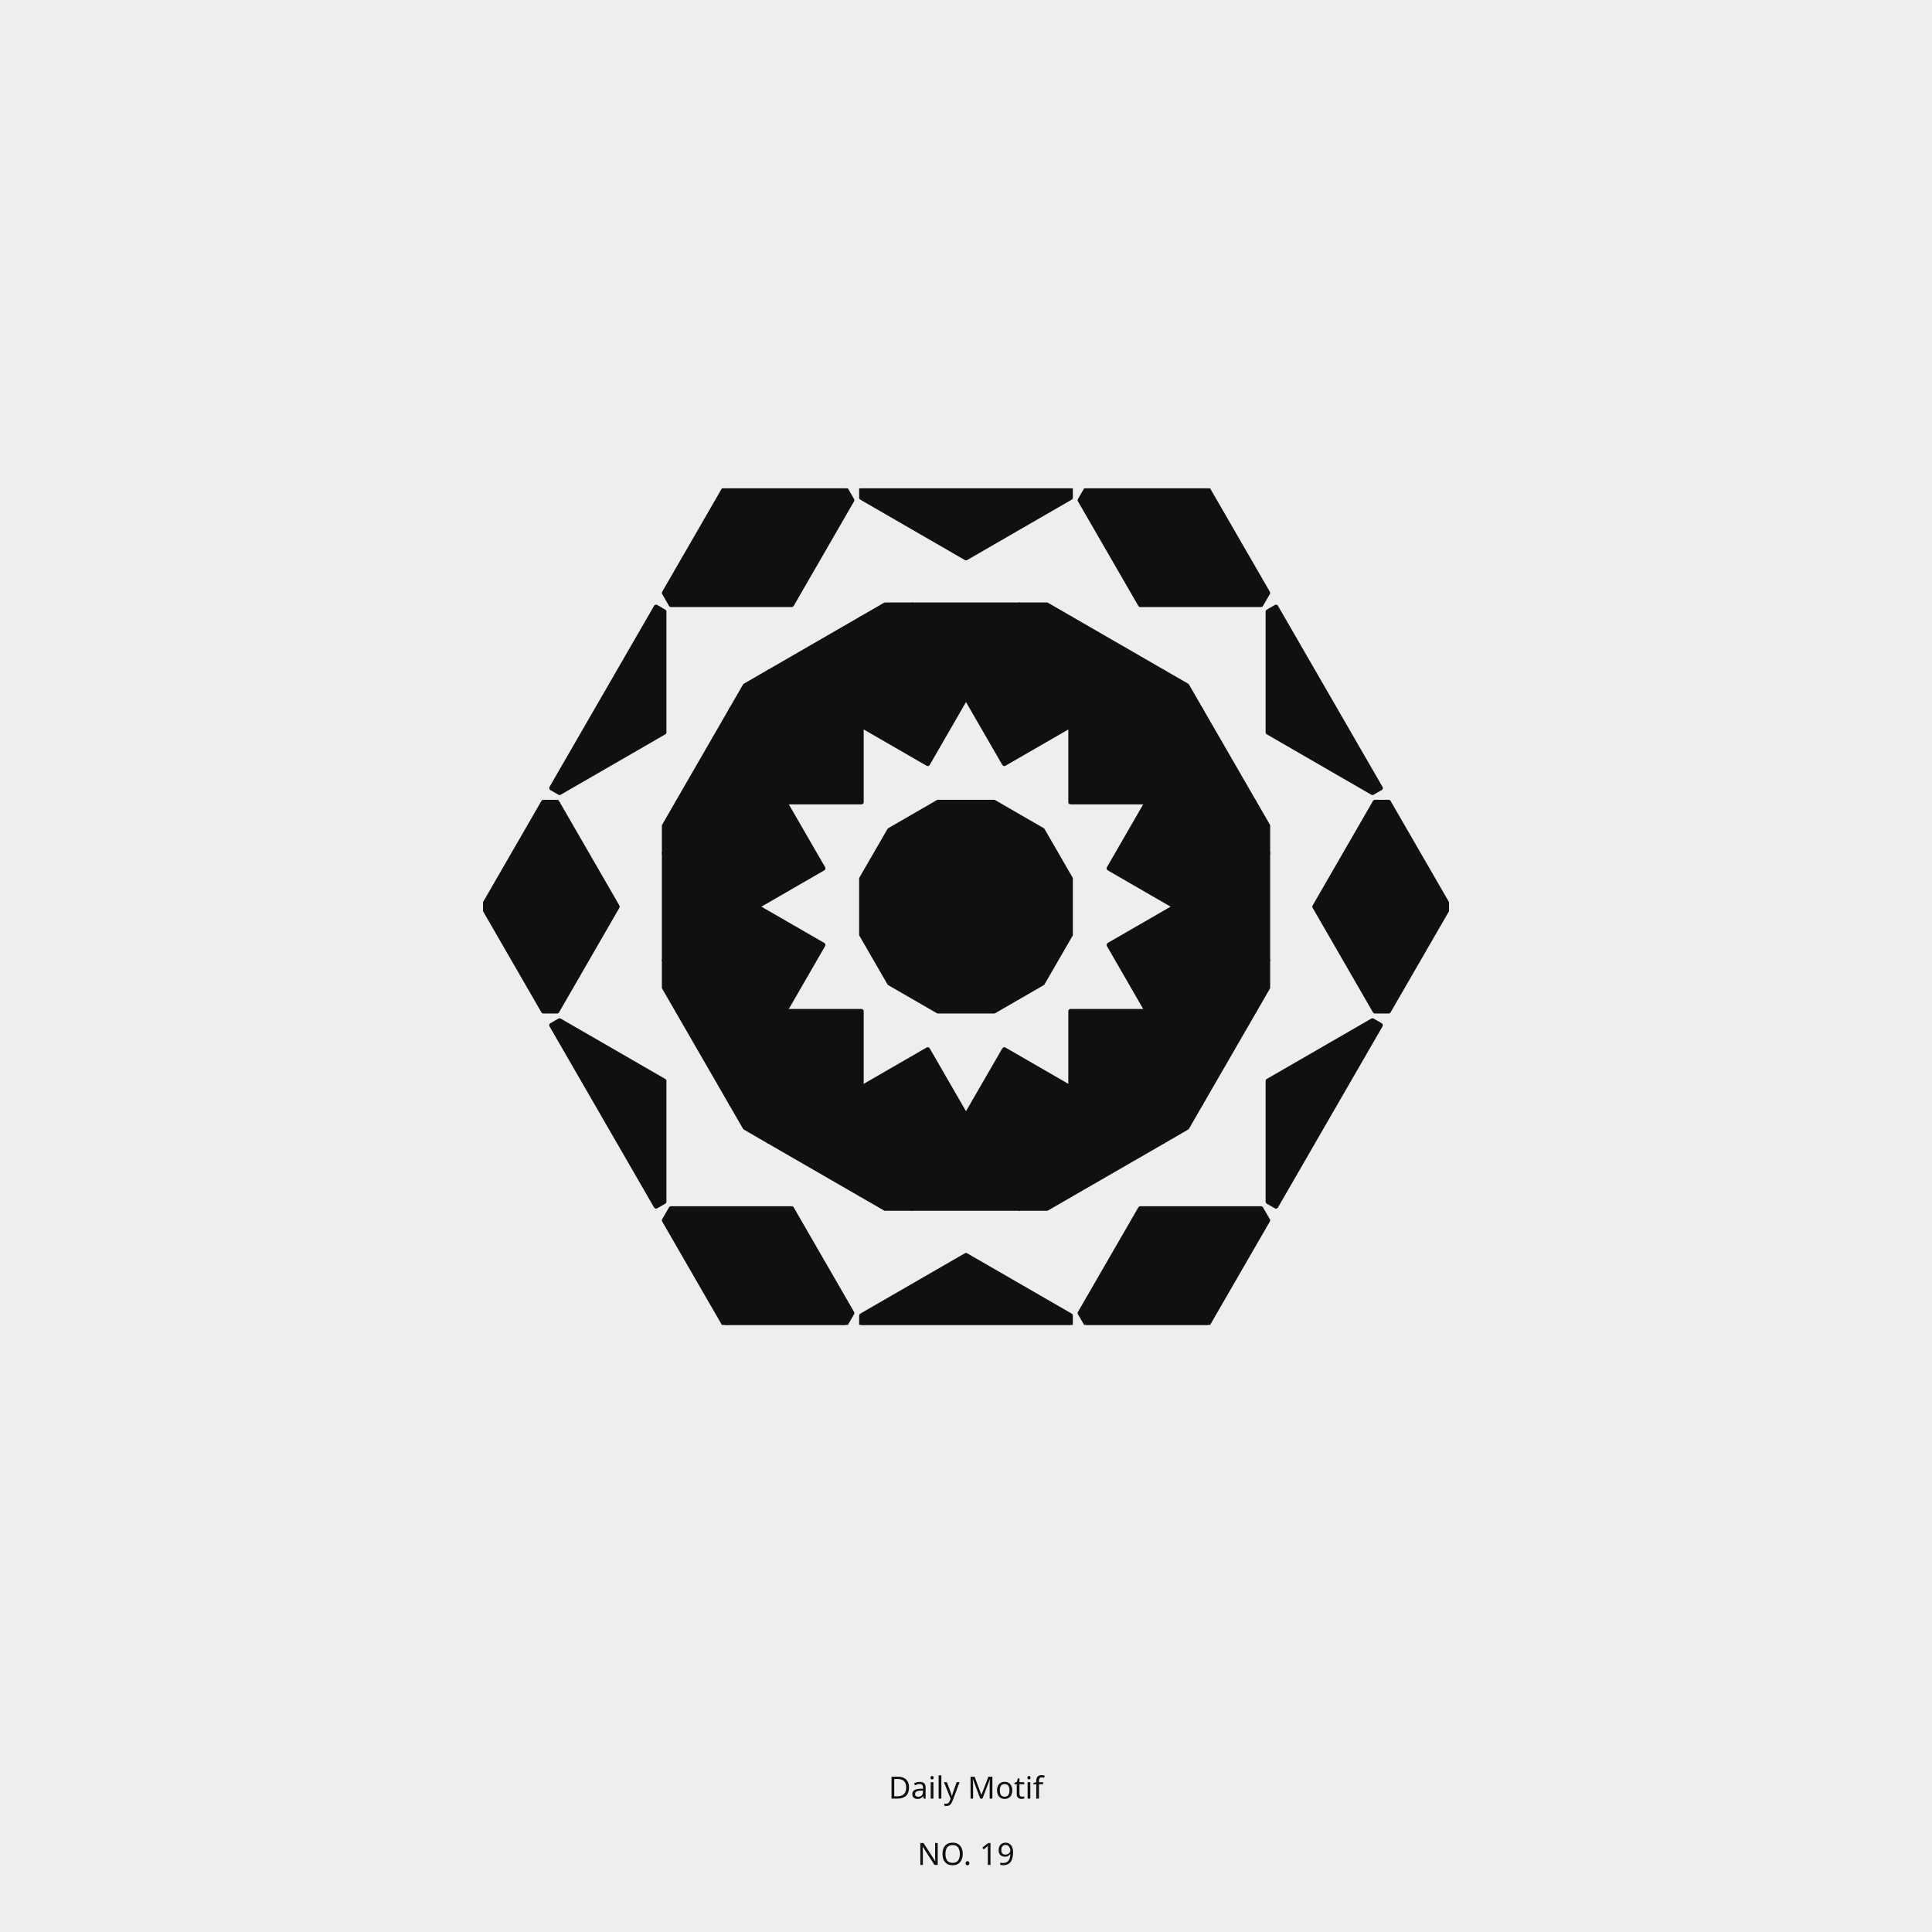
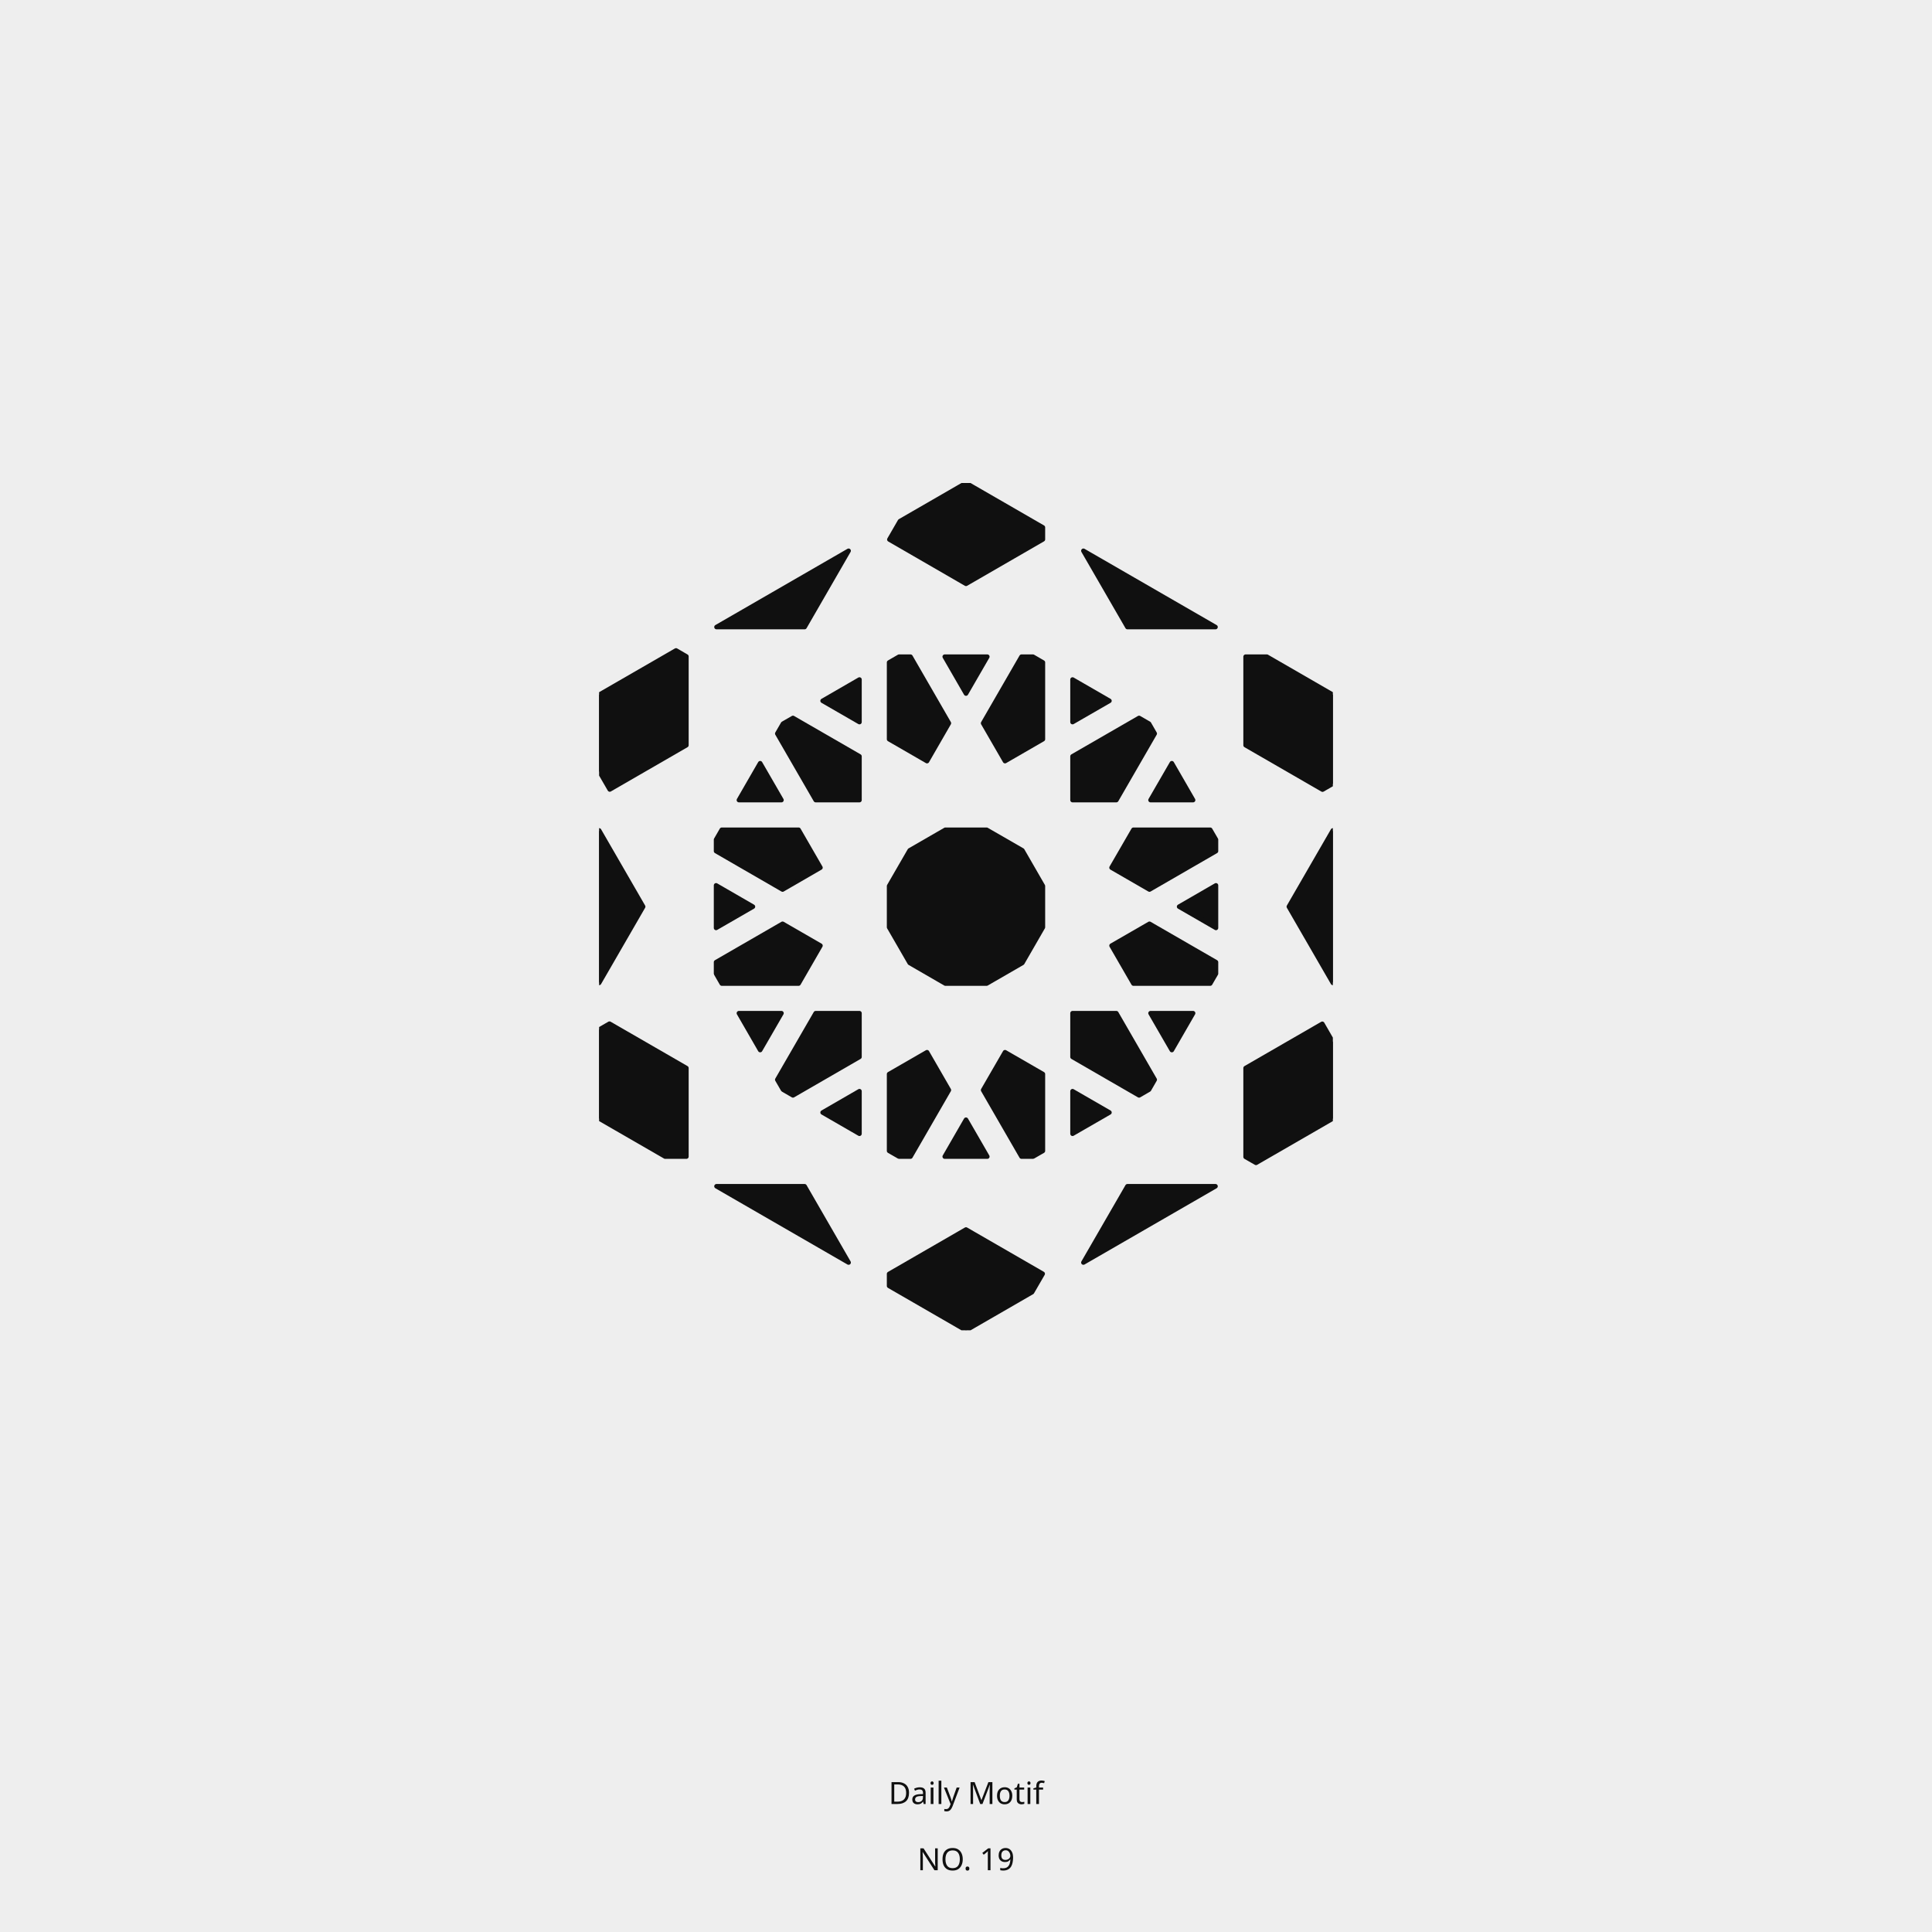
<svg xmlns="http://www.w3.org/2000/svg" class="svglite" width="453.54pt" height="453.54pt" viewBox="0 0 453.54 453.54">
  <defs>
    <style type="text/css">
    .svglite line, .svglite polyline, .svglite polygon, .svglite path, .svglite rect, .svglite circle {
      fill: none;
      stroke: #000000;
      stroke-linecap: round;
      stroke-linejoin: round;
      stroke-miterlimit: 10.00;
    }
  </style>
  </defs>
  <rect width="100%" height="100%" style="stroke: none; fill: #EEEEEE;" />
  <defs>
    <clipPath id="cpMC4wMHw0NTMuNTR8MC4wMHw0NTMuNTQ=">
      <rect x="0.00" y="0.00" width="453.54" height="453.54" />
    </clipPath>
  </defs>
  <g clip-path="url(#cpMC4wMHw0NTMuNTR8MC4wMHw0NTMuNTQ=)">
</g>
  <defs>
-     <clipPath id="cpMC4wMHw0NTMuNTR8MS4yNnw0NTIuMjk=">
-       <rect x="0.00" y="1.26" width="453.54" height="451.03" />
+     <clipPath id="cpMjcuMjZ8NDI2LjI4fDAuMDB8NDUzLjU0">
+       <rect x="27.26" y="0.00" width="399.03" height="453.54" />
    </clipPath>
  </defs>
-   <g clip-path="url(#cpMC4wMHw0NTMuNTR8MS4yNnw0NTIuMjk=)">
-     <rect x="0.00" y="1.26" width="453.54" height="451.03" style="stroke-width: 2.13; stroke: #EEEEEE; fill: #EEEEEE;" />
+   <g clip-path="url(#cpMjcuMjZ8NDI2LjI4fDAuMDB8NDUzLjU0)">
+     <rect x="27.26" y="0.00" width="399.03" height="453.54" style="stroke-width: 2.13; stroke: #EEEEEE; fill: #EEEEEE;" />
  </g>
  <g clip-path="url(#cpMC4wMHw0NTMuNTR8MC4wMHw0NTMuNTQ=)">
</g>
  <defs>
-     <clipPath id="cpMTEzLjM5fDM0MC4xNnwxMTQuNjR8MzExLjAz">
-       <rect x="113.39" y="114.64" width="226.77" height="196.39" />
+     <clipPath id="cpMTQwLjY0fDMxMi45MHwxMTMuMzl8MzEyLjI5">
+       <rect x="140.64" y="113.39" width="172.25" height="198.90" />
    </clipPath>
  </defs>
-   <g clip-path="url(#cpMTEzLjM5fDM0MC4xNnwxMTQuNjR8MzExLjAz)">
-     <rect x="113.39" y="114.64" width="226.77" height="196.39" style="stroke-width: 0.75; stroke: #EEEEEE; fill: #EEEEEE;" />
-     <path d="M 251.32 311.03 L 202.22 311.03 L 202.22 308.84 L 226.77 294.67 L 251.32 308.84 L 251.32 311.03 Z" style="fill-rule: evenodd; fill: #101010; stroke-width: 1.07; stroke: #101010; stroke-linecap: butt;" />
-     <path d="M 198.43 311.03 L 170.08 311.03 L 155.91 286.48 L 155.91 286.48 L 155.91 286.48 L 155.91 286.48 L 157.51 283.70 L 185.86 283.70 L 200.03 308.25 L 198.43 311.03 L 198.43 311.03 Z" style="fill-rule: evenodd; fill: #101010; stroke-width: 1.07; stroke: #101010; stroke-linecap: butt;" />
-     <path d="M 154.01 283.19 L 129.46 240.67 L 131.36 239.58 L 155.91 253.75 L 155.91 282.10 L 154.01 283.19 Z" style="fill-rule: evenodd; fill: #101010; stroke-width: 1.07; stroke: #101010; stroke-linecap: butt;" />
-     <path d="M 127.56 237.39 L 113.39 212.84 L 127.56 188.29 L 130.77 188.29 L 144.94 212.84 L 130.77 237.39 L 127.56 237.39 L 127.56 237.39 Z" style="fill-rule: evenodd; fill: #101010; stroke-width: 1.07; stroke: #101010; stroke-linecap: butt;" />
-     <path d="M 159.12 188.29 L 184.25 188.29 L 193.24 203.85 L 177.67 212.84 L 155.91 200.27 L 155.91 193.85 L 159.12 188.29 Z" style="fill-rule: evenodd; fill: #101010; stroke-width: 1.07; stroke: #101010; stroke-linecap: butt;" />
-     <path d="M 177.67 212.84 L 155.91 225.41 L 155.91 200.27 L 177.67 212.84 Z" style="fill-rule: evenodd; fill: #101010; stroke-width: 1.07; stroke: #101010; stroke-linecap: butt;" />
-     <path d="M 220.19 188.29 L 233.35 188.29 L 244.74 194.87 L 251.32 206.26 L 251.32 219.42 L 244.74 230.81 L 233.35 237.39 L 220.19 237.39 L 208.80 230.81 L 202.22 219.42 L 202.22 206.26 L 208.80 194.87 L 220.19 188.29 Z" style="fill-rule: evenodd; fill: #101010; stroke-width: 1.07; stroke: #101010; stroke-linecap: butt;" />
-     <path d="M 226.77 261.93 L 214.20 283.70 L 207.78 283.70 L 202.22 280.49 L 202.22 255.36 L 217.79 246.37 L 226.77 261.93 Z" style="fill-rule: evenodd; fill: #101010; stroke-width: 1.07; stroke: #101010; stroke-linecap: butt;" />
-     <path d="M 202.22 280.49 L 180.45 267.93 L 202.22 255.36 L 202.22 280.49 Z" style="fill-rule: evenodd; fill: #101010; stroke-width: 1.07; stroke: #101010; stroke-linecap: butt;" />
-     <path d="M 180.45 267.93 L 174.89 264.71 L 171.68 259.15 L 184.25 237.39 L 202.22 237.39 L 202.22 255.36 L 180.45 267.93 Z" style="fill-rule: evenodd; fill: #101010; stroke-width: 1.07; stroke: #101010; stroke-linecap: butt;" />
-     <path d="M 159.12 237.39 L 184.25 237.39 L 171.68 259.15 L 159.12 237.39 Z" style="fill-rule: evenodd; fill: #101010; stroke-width: 1.07; stroke: #101010; stroke-linecap: butt;" />
-     <path d="M 155.91 231.83 L 155.91 225.41 L 177.67 212.84 L 193.24 221.82 L 184.25 237.39 L 159.12 237.39 L 155.91 231.83 Z" style="fill-rule: evenodd; fill: #101010; stroke-width: 1.07; stroke: #101010; stroke-linecap: butt;" />
-     <path d="M 129.46 185.00 L 154.01 142.48 L 155.91 143.58 L 155.91 171.92 L 131.36 186.10 L 129.46 185.00 Z" style="fill-rule: evenodd; fill: #101010; stroke-width: 1.07; stroke: #101010; stroke-linecap: butt;" />
-     <path d="M 180.45 157.75 L 202.22 170.32 L 202.22 188.29 L 184.25 188.29 L 171.68 166.52 L 174.89 160.96 L 180.45 157.75 Z" style="fill-rule: evenodd; fill: #101010; stroke-width: 1.07; stroke: #101010; stroke-linecap: butt;" />
-     <path d="M 184.25 188.29 L 159.12 188.29 L 171.68 166.52 L 184.25 188.29 Z" style="fill-rule: evenodd; fill: #101010; stroke-width: 1.07; stroke: #101010; stroke-linecap: butt;" />
-     <path d="M 202.22 145.18 L 202.22 170.32 L 180.45 157.75 L 202.22 145.18 Z" style="fill-rule: evenodd; fill: #101010; stroke-width: 1.07; stroke: #101010; stroke-linecap: butt;" />
-     <path d="M 207.78 141.97 L 214.20 141.97 L 226.77 163.74 L 217.79 179.30 L 202.22 170.32 L 202.22 145.18 L 207.78 141.97 Z" style="fill-rule: evenodd; fill: #101010; stroke-width: 1.07; stroke: #101010; stroke-linecap: butt;" />
-     <path d="M 155.91 139.19 L 170.08 114.64 L 198.43 114.64 L 198.43 114.64 L 198.43 114.64 L 198.43 114.64 L 200.03 117.42 L 185.86 141.97 L 157.51 141.97 L 155.91 139.19 L 155.91 139.19 Z" style="fill-rule: evenodd; fill: #101010; stroke-width: 1.07; stroke: #101010; stroke-linecap: butt;" />
-     <path d="M 202.22 114.64 L 251.32 114.64 L 251.32 116.83 L 226.77 131.01 L 202.22 116.83 L 202.22 114.64 Z" style="fill-rule: evenodd; fill: #101010; stroke-width: 1.07; stroke: #101010; stroke-linecap: butt;" />
-     <path d="M 251.32 145.18 L 251.32 170.32 L 235.76 179.30 L 226.77 163.74 L 239.34 141.97 L 245.76 141.97 L 251.32 145.18 Z" style="fill-rule: evenodd; fill: #101010; stroke-width: 1.07; stroke: #101010; stroke-linecap: butt;" />
-     <path d="M 226.77 163.74 L 214.20 141.97 L 239.34 141.97 L 226.77 163.74 Z" style="fill-rule: evenodd; fill: #101010; stroke-width: 1.07; stroke: #101010; stroke-linecap: butt;" />
-     <path d="M 273.09 157.75 L 251.32 170.32 L 251.32 145.18 L 273.09 157.75 Z" style="fill-rule: evenodd; fill: #101010; stroke-width: 1.07; stroke: #101010; stroke-linecap: butt;" />
-     <path d="M 278.65 160.96 L 281.86 166.52 L 269.29 188.29 L 251.32 188.29 L 251.32 170.32 L 273.09 157.75 L 278.65 160.96 Z" style="fill-rule: evenodd; fill: #101010; stroke-width: 1.07; stroke: #101010; stroke-linecap: butt;" />
-     <path d="M 255.12 114.64 L 283.46 114.64 L 297.64 139.19 L 297.64 139.19 L 297.64 139.19 L 297.64 139.19 L 296.03 141.97 L 267.69 141.97 L 253.51 117.42 L 255.12 114.64 L 255.12 114.64 Z" style="fill-rule: evenodd; fill: #101010; stroke-width: 1.07; stroke: #101010; stroke-linecap: butt;" />
-     <path d="M 299.54 142.48 L 324.09 185.00 L 322.19 186.10 L 297.64 171.92 L 297.64 143.58 L 299.54 142.48 Z" style="fill-rule: evenodd; fill: #101010; stroke-width: 1.07; stroke: #101010; stroke-linecap: butt;" />
-     <path d="M 297.64 225.41 L 275.87 212.84 L 297.64 200.27 L 297.64 225.41 Z" style="fill-rule: evenodd; fill: #101010; stroke-width: 1.07; stroke: #101010; stroke-linecap: butt;" />
-     <path d="M 275.87 212.84 L 260.31 203.85 L 269.29 188.29 L 294.43 188.29 L 297.64 193.85 L 297.64 200.27 L 275.87 212.84 Z" style="fill-rule: evenodd; fill: #101010; stroke-width: 1.07; stroke: #101010; stroke-linecap: butt;" />
-     <path d="M 269.29 188.29 L 281.86 166.52 L 294.43 188.29 L 269.29 188.29 Z" style="fill-rule: evenodd; fill: #101010; stroke-width: 1.07; stroke: #101010; stroke-linecap: butt;" />
-     <path d="M 297.64 231.83 L 294.43 237.39 L 269.29 237.39 L 260.31 221.82 L 275.87 212.84 L 297.64 225.41 L 297.64 231.83 Z" style="fill-rule: evenodd; fill: #101010; stroke-width: 1.07; stroke: #101010; stroke-linecap: butt;" />
-     <path d="M 294.43 237.39 L 281.86 259.15 L 269.29 237.39 L 294.43 237.39 Z" style="fill-rule: evenodd; fill: #101010; stroke-width: 1.07; stroke: #101010; stroke-linecap: butt;" />
-     <path d="M 325.98 188.29 L 340.16 212.84 L 325.98 237.39 L 325.98 237.39 L 322.77 237.39 L 308.60 212.84 L 322.77 188.29 L 325.98 188.29 L 325.98 188.29 Z" style="fill-rule: evenodd; fill: #101010; stroke-width: 1.07; stroke: #101010; stroke-linecap: butt;" />
-     <path d="M 278.65 264.71 L 273.09 267.93 L 251.32 255.36 L 251.32 237.39 L 269.29 237.39 L 281.86 259.15 L 278.65 264.71 Z" style="fill-rule: evenodd; fill: #101010; stroke-width: 1.07; stroke: #101010; stroke-linecap: butt;" />
-     <path d="M 273.09 267.93 L 251.32 280.49 L 251.32 255.36 L 273.09 267.93 Z" style="fill-rule: evenodd; fill: #101010; stroke-width: 1.07; stroke: #101010; stroke-linecap: butt;" />
-     <path d="M 324.09 240.67 L 299.54 283.19 L 297.64 282.10 L 297.64 253.75 L 322.19 239.58 L 324.09 240.67 Z" style="fill-rule: evenodd; fill: #101010; stroke-width: 1.07; stroke: #101010; stroke-linecap: butt;" />
-     <path d="M 245.76 283.70 L 239.34 283.70 L 226.77 261.93 L 235.76 246.37 L 251.32 255.36 L 251.32 280.49 L 245.76 283.70 Z" style="fill-rule: evenodd; fill: #101010; stroke-width: 1.07; stroke: #101010; stroke-linecap: butt;" />
-     <path d="M 239.34 283.70 L 214.20 283.70 L 226.77 261.93 L 239.34 283.70 Z" style="fill-rule: evenodd; fill: #101010; stroke-width: 1.07; stroke: #101010; stroke-linecap: butt;" />
-     <path d="M 297.64 286.48 L 283.46 311.03 L 255.12 311.03 L 255.12 311.03 L 255.12 311.03 L 255.12 311.03 L 253.51 308.25 L 267.69 283.70 L 296.03 283.70 L 297.64 286.48 L 297.64 286.48 Z" style="fill-rule: evenodd; fill: #101010; stroke-width: 1.07; stroke: #101010; stroke-linecap: butt;" />
+   <g clip-path="url(#cpMTQwLjY0fDMxMi45MHwxMTMuMzl8MzEyLjI5)">
+     <rect x="140.64" y="113.39" width="172.25" height="198.90" style="stroke-width: 0.75; stroke: #EEEEEE; fill: #EEEEEE;" />
+     <path d="M 199.21 296.38 L 168.20 278.48 L 188.88 278.48 L 199.21 296.38 Z" style="fill-rule: evenodd; fill: #101010; stroke-width: 1.07; stroke: #101010; stroke-linecap: butt;" />
+     <path d="M 156.15 271.51 L 140.64 262.56 L 140.64 241.72 L 142.38 240.71 L 142.38 240.71 L 142.38 240.71 L 143.08 240.31 L 161.13 250.73 L 161.13 271.51 L 156.15 271.51 Z" style="fill-rule: evenodd; fill: #101010; stroke-width: 1.07; stroke: #101010; stroke-linecap: butt;" />
+     <path d="M 140.64 230.74 L 140.64 194.94 L 150.98 212.84 L 140.64 230.74 Z" style="fill-rule: evenodd; fill: #101010; stroke-width: 1.07; stroke: #101010; stroke-linecap: butt;" />
+     <path d="M 140.64 181.01 L 140.64 163.11 L 158.70 152.69 L 161.13 154.10 L 161.13 174.94 L 143.14 185.33 L 140.64 181.01 Z" style="fill-rule: evenodd; fill: #101010; stroke-width: 1.07; stroke: #101010; stroke-linecap: butt;" />
+     <path d="M 186.15 168.54 L 201.76 177.55 L 201.76 187.82 L 191.49 187.82 L 182.47 172.21 L 183.82 169.88 L 186.15 168.54 Z" style="fill-rule: evenodd; fill: #101010; stroke-width: 1.07; stroke: #101010; stroke-linecap: butt;" />
+     <path d="M 183.45 187.82 L 173.46 187.82 L 178.45 179.17 L 183.45 187.82 Z" style="fill-rule: evenodd; fill: #101010; stroke-width: 1.07; stroke: #101010; stroke-linecap: butt;" />
+     <path d="M 231.61 194.79 L 239.99 199.62 L 244.82 208.00 L 244.82 217.67 L 239.99 226.05 L 231.61 230.89 L 221.93 230.89 L 213.56 226.05 L 208.72 217.67 L 208.72 208.00 L 213.56 199.62 L 221.93 194.79 L 231.61 194.79 Z" style="fill-rule: evenodd; fill: #101010; stroke-width: 1.07; stroke: #101010; stroke-linecap: butt;" />
+     <path d="M 201.76 248.12 L 186.15 257.14 L 183.82 255.79 L 182.47 253.46 L 191.49 237.85 L 201.76 237.85 L 201.76 248.12 Z" style="fill-rule: evenodd; fill: #101010; stroke-width: 1.07; stroke: #101010; stroke-linecap: butt;" />
+     <path d="M 178.45 246.50 L 173.46 237.85 L 183.45 237.85 L 178.45 246.50 Z" style="fill-rule: evenodd; fill: #101010; stroke-width: 1.07; stroke: #101010; stroke-linecap: butt;" />
+     <path d="M 169.44 230.89 L 168.10 228.56 L 168.10 225.87 L 183.71 216.86 L 192.60 221.99 L 187.47 230.89 L 169.44 230.89 Z" style="fill-rule: evenodd; fill: #101010; stroke-width: 1.07; stroke: #101010; stroke-linecap: butt;" />
+     <path d="M 168.10 207.84 L 176.75 212.84 L 168.10 217.83 L 168.10 207.84 Z" style="fill-rule: evenodd; fill: #101010; stroke-width: 1.07; stroke: #101010; stroke-linecap: butt;" />
+     <path d="M 168.10 197.11 L 169.44 194.79 L 187.47 194.79 L 192.60 203.68 L 183.71 208.82 L 168.10 199.80 L 168.10 197.11 Z" style="fill-rule: evenodd; fill: #101010; stroke-width: 1.07; stroke: #101010; stroke-linecap: butt;" />
+     <path d="M 168.20 147.20 L 199.21 129.30 L 188.88 147.20 L 168.20 147.20 Z" style="fill-rule: evenodd; fill: #101010; stroke-width: 1.07; stroke: #101010; stroke-linecap: butt;" />
+     <path d="M 213.74 154.16 L 222.75 169.77 L 217.62 178.67 L 208.72 173.53 L 208.72 155.51 L 211.05 154.16 L 213.74 154.16 Z" style="fill-rule: evenodd; fill: #101010; stroke-width: 1.07; stroke: #101010; stroke-linecap: butt;" />
+     <path d="M 201.76 169.51 L 193.11 164.52 L 201.76 159.52 L 201.76 169.51 Z" style="fill-rule: evenodd; fill: #101010; stroke-width: 1.07; stroke: #101010; stroke-linecap: butt;" />
+     <path d="M 211.27 122.34 L 226.77 113.39 L 244.82 123.81 L 244.82 125.82 L 244.82 125.82 L 244.82 125.82 L 244.82 126.62 L 226.77 137.05 L 208.78 126.65 L 211.27 122.34 Z" style="fill-rule: evenodd; fill: #101010; stroke-width: 1.07; stroke: #101010; stroke-linecap: butt;" />
+     <path d="M 244.82 155.51 L 244.82 173.53 L 235.93 178.67 L 230.79 169.77 L 239.80 154.16 L 242.49 154.16 L 244.82 155.51 Z" style="fill-rule: evenodd; fill: #101010; stroke-width: 1.07; stroke: #101010; stroke-linecap: butt;" />
+     <path d="M 226.77 162.81 L 221.78 154.16 L 231.77 154.16 L 226.77 162.81 Z" style="fill-rule: evenodd; fill: #101010; stroke-width: 1.07; stroke: #101010; stroke-linecap: butt;" />
+     <path d="M 254.33 129.30 L 285.34 147.20 L 264.67 147.20 L 254.33 129.30 Z" style="fill-rule: evenodd; fill: #101010; stroke-width: 1.07; stroke: #101010; stroke-linecap: butt;" />
+     <path d="M 271.07 172.21 L 262.06 187.82 L 251.78 187.82 L 251.78 177.55 L 267.40 168.54 L 269.73 169.88 L 271.07 172.21 Z" style="fill-rule: evenodd; fill: #101010; stroke-width: 1.07; stroke: #101010; stroke-linecap: butt;" />
+     <path d="M 251.78 169.51 L 251.78 159.52 L 260.44 164.52 L 251.78 169.51 Z" style="fill-rule: evenodd; fill: #101010; stroke-width: 1.07; stroke: #101010; stroke-linecap: butt;" />
+     <path d="M 297.40 154.16 L 312.90 163.11 L 312.90 183.96 L 311.16 184.96 L 311.16 184.96 L 311.16 184.96 L 310.46 185.36 L 292.41 174.94 L 292.41 154.16 L 297.40 154.16 Z" style="fill-rule: evenodd; fill: #101010; stroke-width: 1.07; stroke: #101010; stroke-linecap: butt;" />
+     <path d="M 285.45 199.80 L 269.84 208.82 L 260.94 203.68 L 266.08 194.79 L 284.10 194.79 L 285.45 197.11 L 285.45 199.80 Z" style="fill-rule: evenodd; fill: #101010; stroke-width: 1.07; stroke: #101010; stroke-linecap: butt;" />
+     <path d="M 270.09 187.82 L 275.09 179.17 L 280.08 187.82 L 270.09 187.82 Z" style="fill-rule: evenodd; fill: #101010; stroke-width: 1.07; stroke: #101010; stroke-linecap: butt;" />
+     <path d="M 312.90 194.94 L 312.90 230.74 L 302.56 212.84 L 312.90 194.94 Z" style="fill-rule: evenodd; fill: #101010; stroke-width: 1.07; stroke: #101010; stroke-linecap: butt;" />
+     <path d="M 275.09 246.50 L 270.09 237.85 L 280.08 237.85 L 275.09 246.50 Z" style="fill-rule: evenodd; fill: #101010; stroke-width: 1.07; stroke: #101010; stroke-linecap: butt;" />
+     <path d="M 266.08 230.89 L 260.94 221.99 L 269.84 216.86 L 285.45 225.87 L 285.45 228.56 L 284.10 230.89 L 266.08 230.89 Z" style="fill-rule: evenodd; fill: #101010; stroke-width: 1.07; stroke: #101010; stroke-linecap: butt;" />
+     <path d="M 276.80 212.84 L 285.45 207.84 L 285.45 217.83 L 276.80 212.84 Z" style="fill-rule: evenodd; fill: #101010; stroke-width: 1.07; stroke: #101010; stroke-linecap: butt;" />
+     <path d="M 269.73 255.79 L 267.40 257.14 L 251.78 248.12 L 251.78 237.85 L 262.06 237.85 L 271.07 253.46 L 269.73 255.79 Z" style="fill-rule: evenodd; fill: #101010; stroke-width: 1.07; stroke: #101010; stroke-linecap: butt;" />
+     <path d="M 260.44 261.16 L 251.78 266.15 L 251.78 256.16 L 260.44 261.16 Z" style="fill-rule: evenodd; fill: #101010; stroke-width: 1.07; stroke: #101010; stroke-linecap: butt;" />
+     <path d="M 312.90 244.66 L 312.90 262.56 L 294.85 272.98 L 293.11 271.98 L 292.41 271.58 L 292.41 250.73 L 310.41 240.34 L 312.90 244.66 Z" style="fill-rule: evenodd; fill: #101010; stroke-width: 1.07; stroke: #101010; stroke-linecap: butt;" />
+     <path d="M 242.49 271.51 L 239.80 271.51 L 230.79 255.90 L 235.93 247.01 L 244.82 252.14 L 244.82 270.17 L 242.49 271.51 Z" style="fill-rule: evenodd; fill: #101010; stroke-width: 1.07; stroke: #101010; stroke-linecap: butt;" />
+     <path d="M 231.77 271.51 L 221.78 271.51 L 226.77 262.86 L 231.77 271.51 Z" style="fill-rule: evenodd; fill: #101010; stroke-width: 1.07; stroke: #101010; stroke-linecap: butt;" />
+     <path d="M 285.34 278.48 L 254.33 296.38 L 264.67 278.48 L 285.34 278.48 Z" style="fill-rule: evenodd; fill: #101010; stroke-width: 1.07; stroke: #101010; stroke-linecap: butt;" />
+     <path d="M 211.05 271.51 L 208.72 270.17 L 208.72 252.14 L 217.62 247.01 L 222.75 255.90 L 213.74 271.51 L 211.05 271.51 Z" style="fill-rule: evenodd; fill: #101010; stroke-width: 1.07; stroke: #101010; stroke-linecap: butt;" />
+     <path d="M 201.76 266.15 L 193.11 261.16 L 201.76 256.16 L 201.76 266.15 Z" style="fill-rule: evenodd; fill: #101010; stroke-width: 1.07; stroke: #101010; stroke-linecap: butt;" />
+     <path d="M 242.27 303.34 L 226.77 312.29 L 208.72 301.87 L 208.72 299.86 L 208.72 299.86 L 208.72 299.86 L 208.72 299.05 L 226.77 288.63 L 244.77 299.02 L 242.27 303.34 Z" style="fill-rule: evenodd; fill: #101010; stroke-width: 1.07; stroke: #101010; stroke-linecap: butt;" />
  </g>
  <g clip-path="url(#cpMC4wMHw0NTMuNTR8MC4wMHw0NTMuNTQ=)">
-     <text x="226.77" y="422.23" text-anchor="middle" style="font-size: 7.20px; font-weight: 500; fill: #101010; font-family: Virtuous Slab;" textLength="42.54px" lengthAdjust="spacingAndGlyphs">Daily Motif</text>
-     <text x="226.77" y="430.01" text-anchor="middle" style="font-size: 7.20px; font-weight: 500; fill: #101010; font-family: Virtuous Slab;" textLength="0.00px" lengthAdjust="spacingAndGlyphs" />
-     <text x="226.77" y="437.79" text-anchor="middle" style="font-size: 7.20px; font-weight: 500; fill: #101010; font-family: Virtuous Slab;" textLength="24.51px" lengthAdjust="spacingAndGlyphs">NO. 19</text>
+     <text x="226.77" y="423.49" text-anchor="middle" style="font-size: 7.20px; font-weight: 500; fill: #101010; font-family: Virtuous Slab;" textLength="42.54px" lengthAdjust="spacingAndGlyphs">Daily Motif</text>
+     <text x="226.77" y="431.27" text-anchor="middle" style="font-size: 7.20px; font-weight: 500; fill: #101010; font-family: Virtuous Slab;" textLength="0.00px" lengthAdjust="spacingAndGlyphs" />
+     <text x="226.77" y="439.04" text-anchor="middle" style="font-size: 7.20px; font-weight: 500; fill: #101010; font-family: Virtuous Slab;" textLength="24.51px" lengthAdjust="spacingAndGlyphs">NO. 19</text>
  </g>
</svg>
